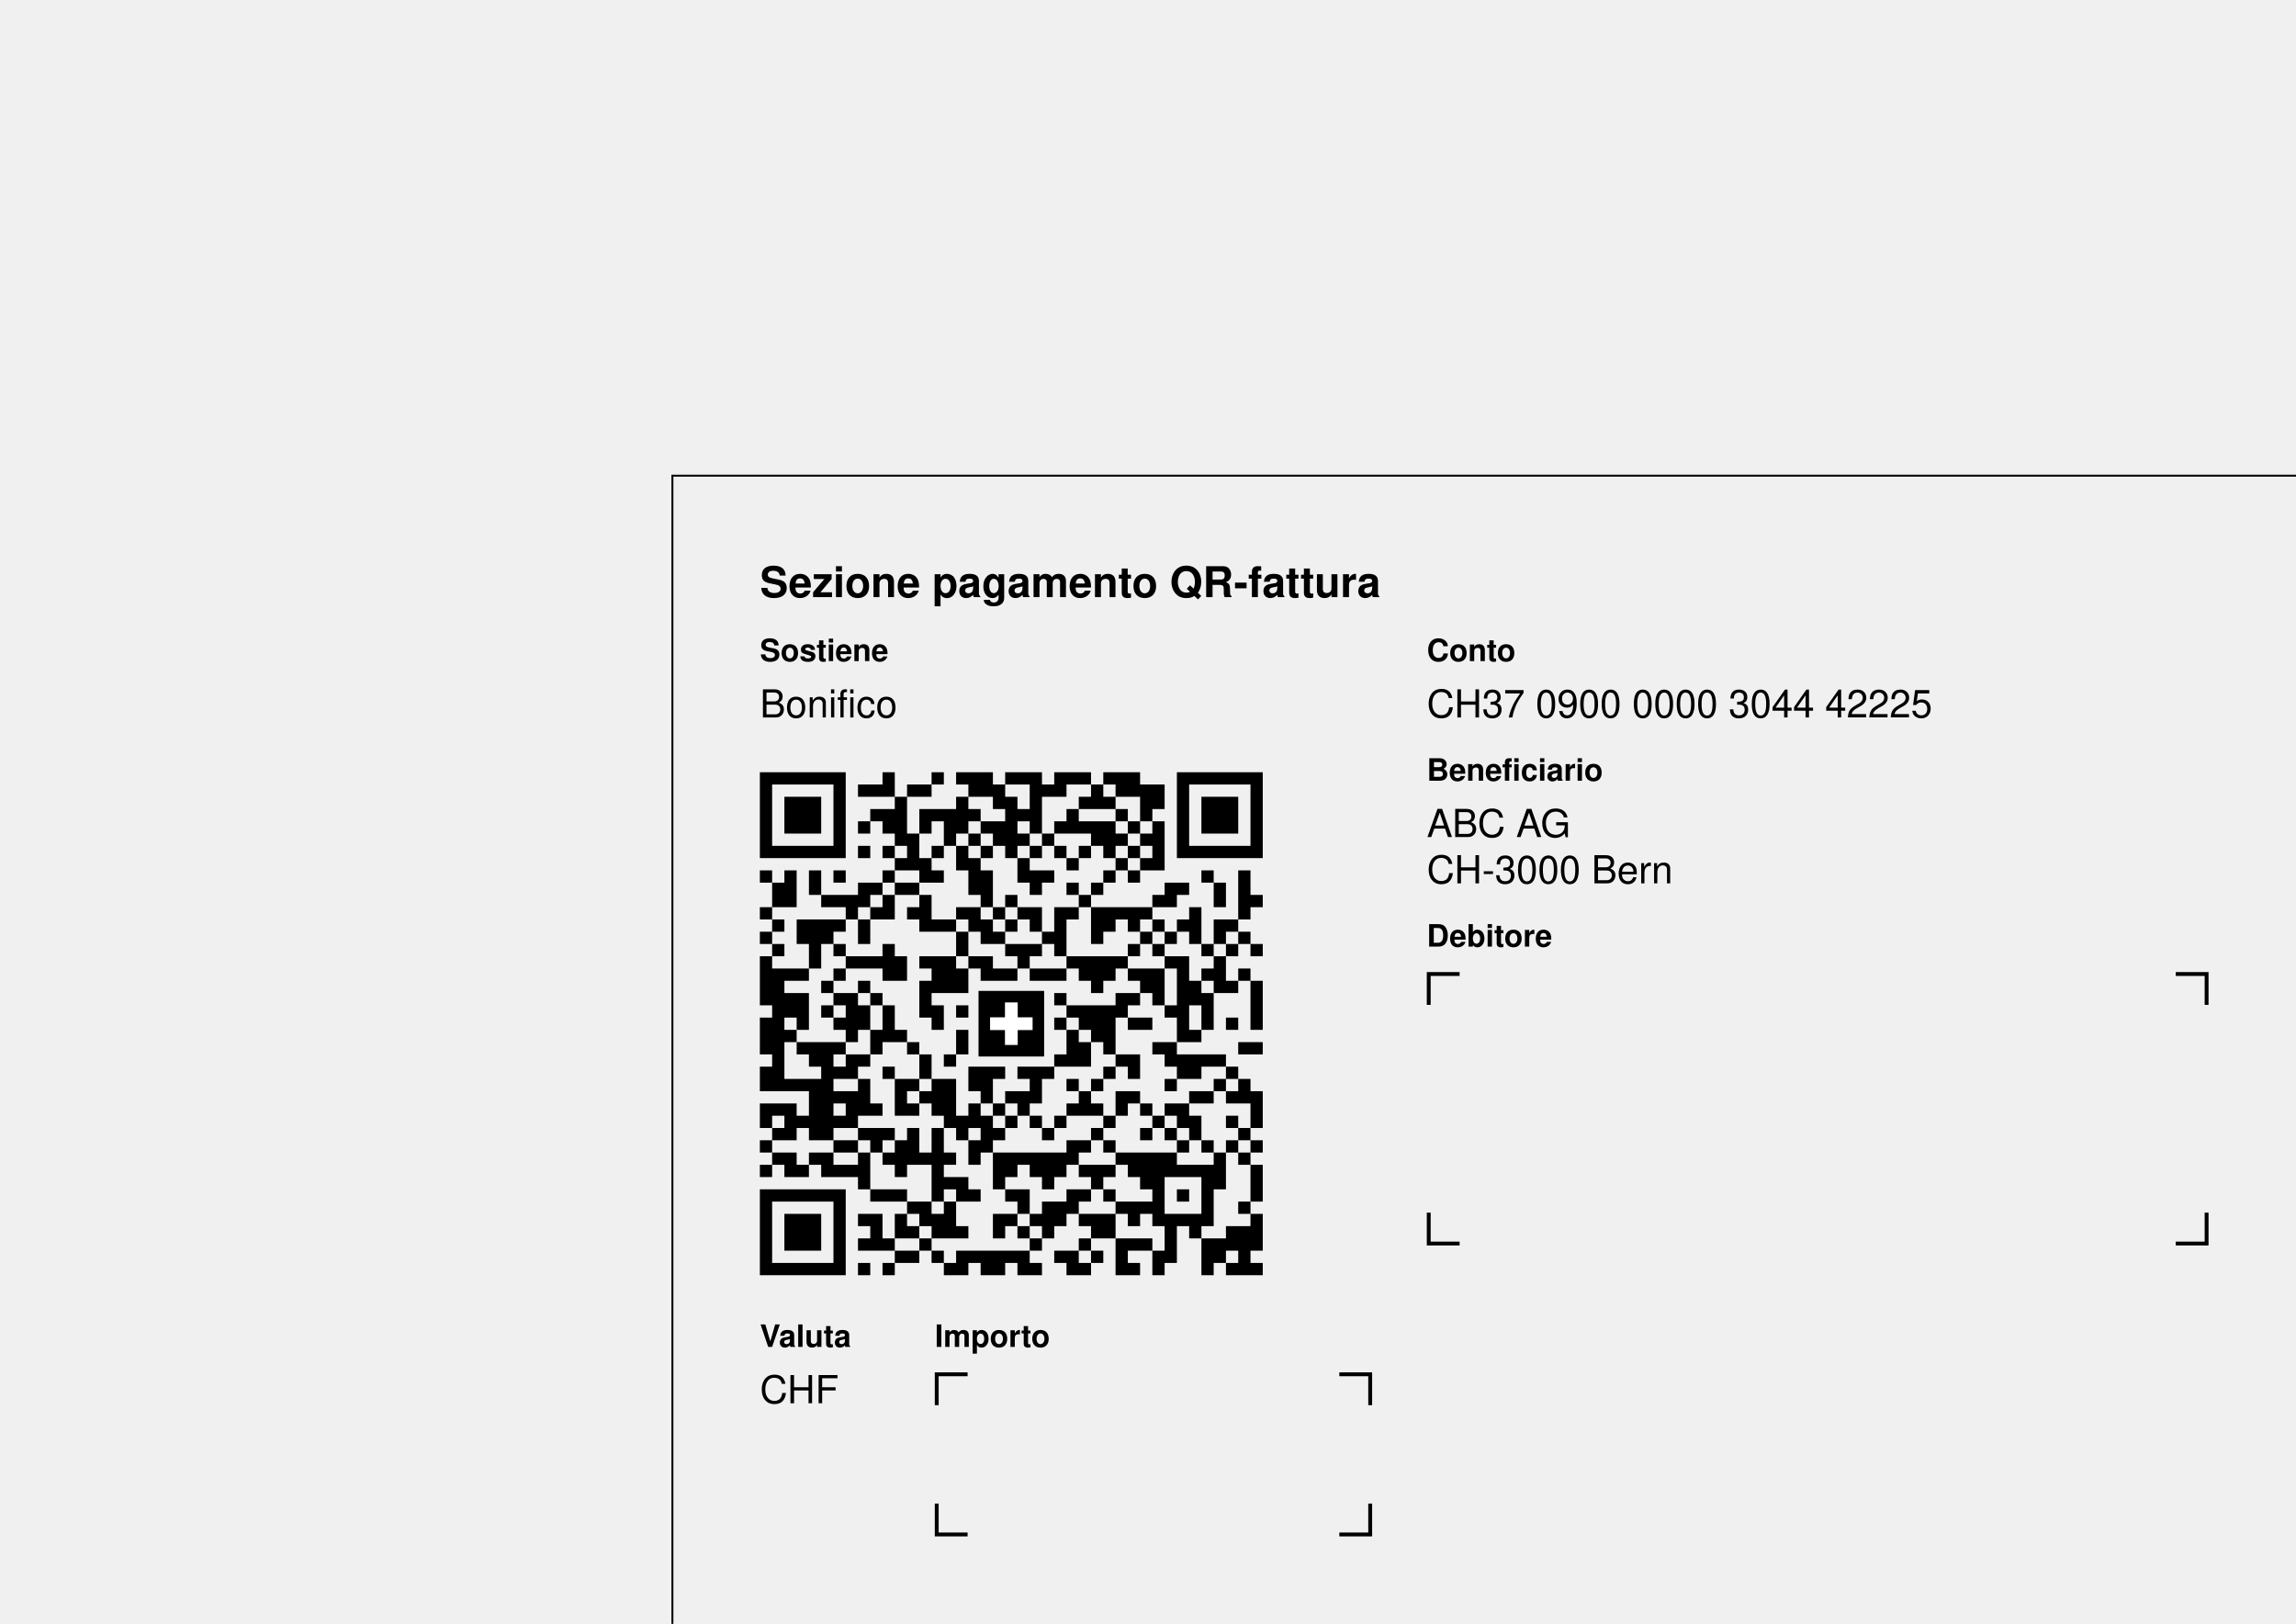
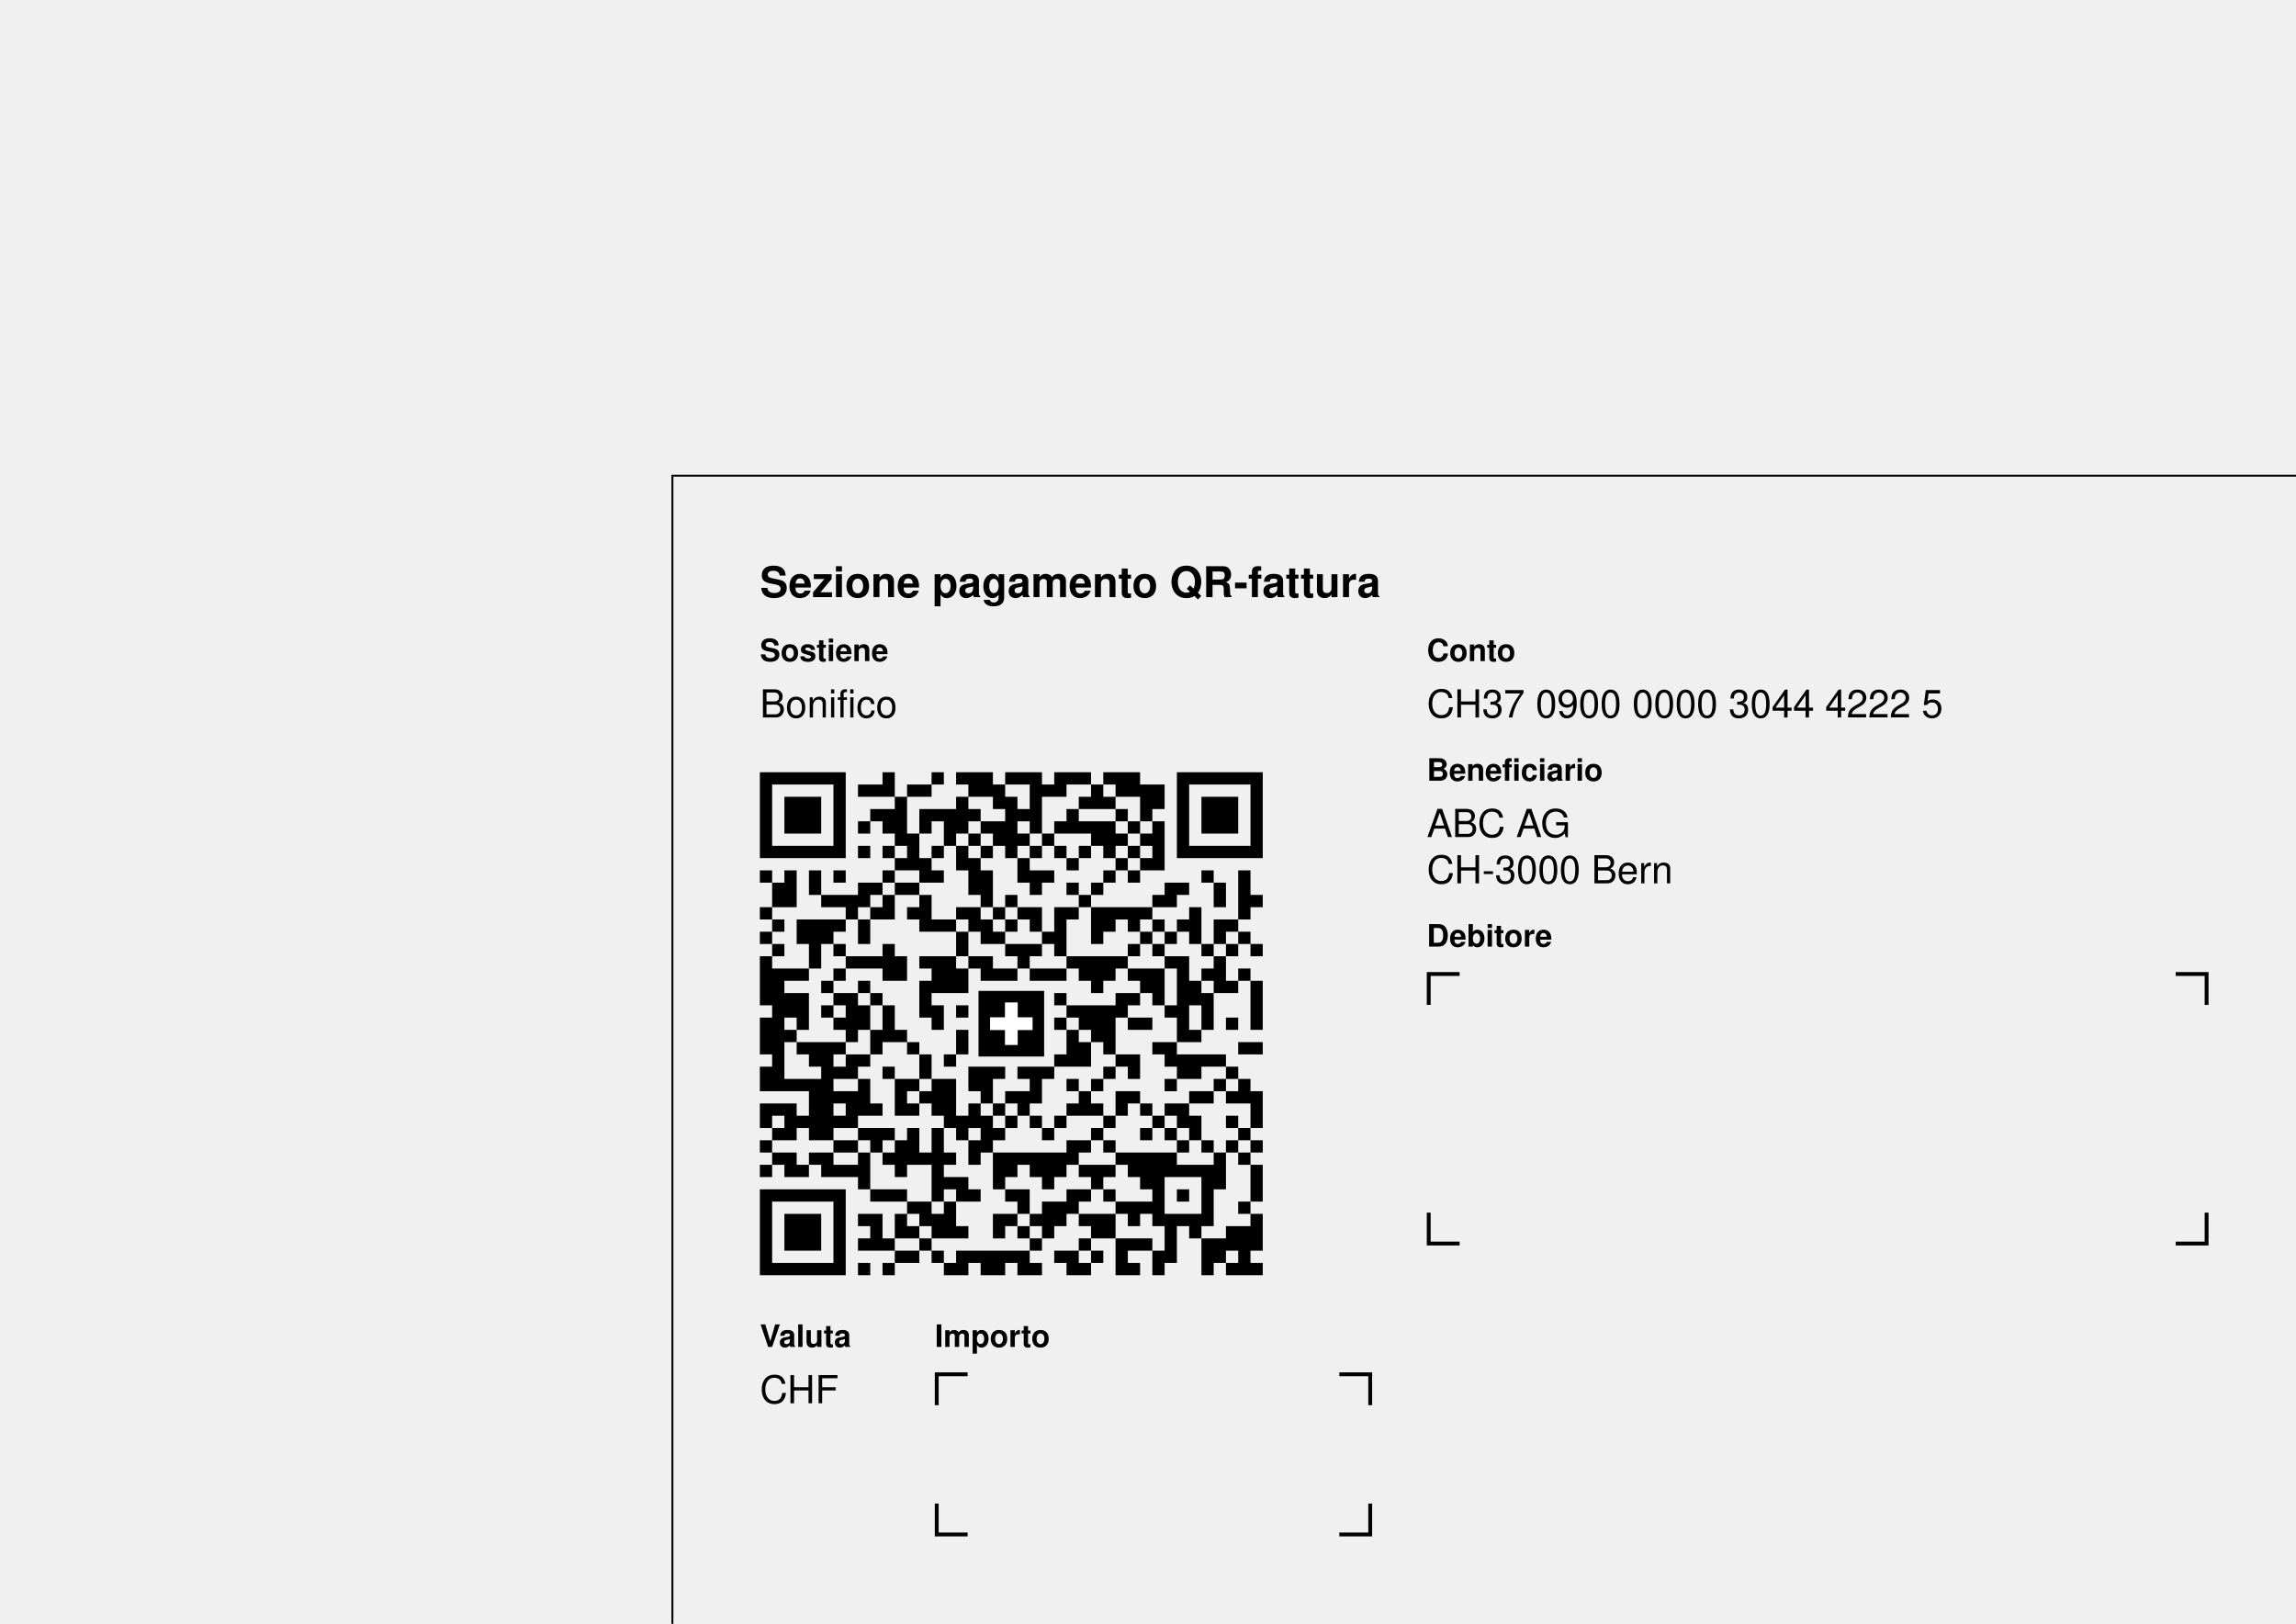
<svg xmlns="http://www.w3.org/2000/svg" width="210mm" height="148.5mm" version="1.1" viewBox="0 0 595.276 420.945">
  <g font-family="Helvetica,Arial" transform="translate(0 420.945)">
    <g transform="translate(174.331 -0)">
      <path d="M0,-0l0,-297.638l420.945,0" stroke="#000000" stroke-width="0.5" fill="none" />
    </g>
    <g transform="translate(197.008 -0)">
      <text x="0" y="-266.161" font-size="11" font-weight="bold">Sezione pagamento QR-fattura</text>
      <text x="0" y="-249.561" font-size="8" font-weight="bold">Sostiene</text>
      <text x="0" y="-234.961" font-size="10">Bonifico</text>
      <text x="0" y="-71.797" font-size="8" font-weight="bold">Valuta</text>
      <text x="0" y="-57.197" font-size="10">CHF</text>
    </g>
    <g transform="translate(242.362 -0)">
      <text x="0" y="-71.797" font-size="8" font-weight="bold">Importo</text>
      <path d="M0.5,-31.181l0,8.004l8.004,0m96.378,0l8.004,0l0,-8.004m0,-25.512l0,-8.004l-8.004,0m-96.378,0l-8.004,0l0,8.004" stroke="#000000" fill="none" />
    </g>
    <g transform="translate(197.008 -90.382) scale(3.18)">
      <path d="M0,-41h7v1h-7zm10,0h1v2h-1zm4,0h1v1h-1zm2,0h3v1h-3zm4,0h3v1h-3zm4,0h3v1h-3z m4,0h3v1h-3zm6,0h7v1h-7zm-34,1h1v6h-1zm6,0h1v6h-1zm2,0h2v1h-2zm4,0h2v1h-2z m5,0h3v1h-3zm5,0h1v4h-1zm1,0h2v1h-2zm4,0h1v2h-1zm2,0h4v1h-4zm5,0h1v6h-1z m6,0h1v6h-1zm-38,1h3v3h-3zm9,0h1v4h-1zm5,0h1v3h-1zm3,0h2v1h-2zm7,0h1v1h-1z m2,0h1v1h-1zm3,0h2v1h-2zm5,0h3v3h-3zm-27,1h2v1h-2zm4,0h3v1h-3zm4,0h1v1h-1z m3,0h1v4h-1zm1,0h1v1h-1zm4,0h1v2h-1zm4,0h1v1h-1zm2,0h1v1h-1zm-23,1h1v1h-1z m2,0h1v1h-1zm3,0h1v1h-1zm2,0h1v2h-1zm3,0h2v1h-2zm6,0h1v1h-1zm2,0h3v1h-3z m4,0h1v1h-1zm2,0h1v4h-1zm-20,1h1v3h-1zm5,0h1v1h-1zm2,0h1v1h-1zm2,0h1v1h-1z m2,0h1v1h-1zm4,0h3v1h-3zm4,0h1v1h-1zm-30,1h5v1h-5zm7,0h1v1h-1zm2,0h1v1h-1z m4,0h1v1h-1zm2,0h1v2h-1zm2,0h1v1h-1zm4,0h1v1h-1zm2,0h1v1h-1zm2,0h1v1h-1z m2,0h1v1h-1zm2,0h1v1h-1zm5,0h5v1h-5zm-24,1h1v1h-1zm2,0h1v2h-1zm4,0h1v3h-1z m4,0h1v2h-1zm4,0h1v1h-1zm4,0h1v1h-1zm2,0h1v1h-1zm-31,1h1v1h-1zm2,0h1v3h-1z m2,0h1v2h-1zm2,0h1v1h-1zm4,0h1v1h-1zm4,0h1v1h-1zm4,0h1v3h-1zm4,0h2v1h-2z m6,0h1v1h-1zm2,0h1v1h-1zm6,0h1v1h-1zm3,0h1v4h-1zm-38,1h1v2h-1zm7,0h2v1h-2z m3,0h2v1h-2zm11,0h1v1h-1zm3,0h1v1h-1zm2,0h1v1h-1zm6,0h2v1h-2zm4,0h1v2h-1z m-32,1h4v1h-4zm5,0h1v2h-1zm3,0h1v3h-1zm7,0h1v1h-1zm6,0h1v1h-1zm6,0h2v1h-2z m8,0h1v1h-1zm-40,1h1v1h-1zm7,0h1v1h-1zm2,0h1v1h-1zm3,0h1v1h-1zm4,0h2v1h-2z m3,0h1v1h-1zm2,0h2v1h-2zm3,0h1v4h-1zm1,0h1v1h-1zm2,0h5v1h-5zm8,0h1v3h-1z m-34,1h1v1h-1zm2,0h3v2h-3zm3,0h1v1h-1zm2,0h1v2h-1zm6,0h2v1h-2zm3,0h2v1h-2z m3,0h1v1h-1zm2,0h1v1h-1zm5,0h2v1h-2zm3,0h1v1h-1zm2,0h1v1h-1zm2,0h1v1h-1z m3,0h2v1h-2zm-37,1h1v1h-1zm16,0h1v2h-1zm2,0h2v1h-2zm5,0h1v1h-1zm4,0h1v1h-1z m4,0h1v1h-1zm2,0h1v1h-1zm4,0h1v1h-1zm2,0h1v1h-1zm-38,1h1v1h-1zm3,0h1v2h-1z m2,0h1v1h-1zm4,0h1v3h-1zm10,0h3v1h-3zm10,0h1v1h-1zm2,0h1v1h-1zm4,0h1v1h-1z m2,0h1v1h-1zm2,0h1v1h-1zm-40,1h1v4h-1zm7,0h3v1h-3zm4,0h1v2h-1zm2,0h3v1h-3z m4,0h2v1h-2zm4,0h1v1h-1zm4,0h5v1h-5zm8,0h2v1h-2zm4,-0h1v3h-1zm-36,1h1v10h-1z m1,0h2v1h-2zm4,0h1v1h-1zm8,-0h3v2h-3zm4,0h3v1h-3zm4,0h3v1h-3zm4,0h3v1h-3z m4,0h3v1h-3zm4,0h1v6h-1zm2,0h1v1h-1zm3,0h1v1h-1zm-34,1h1v1h-1zm3,0h1v1h-1z m5,0h1v3h-1zm14,-0h1v1h-1zm4,0h2v1h-2zm4,0h1v2h-1zm3,-0h1v1h-1zm2,0h1v4h-1z m-38,1h2v2h-2zm4,0h2v1h-2zm3,0h1v1h-1zm15,0h1v1h-1zm5,0h2v1h-2zm3,0h1v1h-1z m4,-0h1v3h-1zm-31,1h1v1h-1zm2,-0h2v2h-2zm3,0h1v3h-1zm4,0h1v2h-1zm2,0h1v1h-1z m9,0h5v1h-5zm8,0h1v1h-1zm-33,1h1v3h-1zm3,0h1v1h-1zm3,0h1v1h-1zm18,0h1v1h-1z m2,0h3v1h-3zm4,0h2v1h-2zm8,0h1v1h-1zm-36,1h1v1h-1zm5,0h1v1h-1zm2,0h1v2h-1z m2,0h1v1h-1zm5,0h1v2h-1zm9,0h1v3h-1zm2,0h2v1h-2zm8,0h1v1h-1zm-32,1h4v1h-4z m9,0h1v1h-1zm14,0h1v2h-1zm2,0h1v1h-1zm4,0h2v1h-2zm7,0h2v1h-2zm-35,1h2v1h-2z m3,0h2v1h-2zm6,0h1v2h-1zm2,0h1v1h-1zm9,0h1v1h-1zm5,0h2v1h-2zm4,0h5v1h-5z m-33,1h1v2h-1zm5,0h1v6h-1zm1,0h2v1h-2zm4,0h1v1h-1zm7,0h2v2h-2zm2,0h1v1h-1z m2,0h3v1h-3zm7,0h1v1h-1zm2,0h1v1h-1zm4,0h2v1h-2zm4,0h1v1h-1zm-36,1h3v1h-3z m6,0h1v3h-1zm3,0h1v3h-1zm1,0h1v1h-1zm2,0h2v3h-2zm8,0h1v2h-1zm3,0h1v1h-1z m2,0h1v1h-1zm6,0h1v1h-1zm4,0h1v1h-1zm2,0h1v2h-1zm-35,1h1v4h-1zm2,0h2v1h-2z m7,0h1v1h-1zm5,0h1v1h-1zm2,0h2v1h-2zm6,0h1v2h-1zm3,0h2v1h-2zm6,0h2v1h-2z m3,0h1v1h-1zm2,0h1v3h-1zm-40,1h3v1h-3zm7,0h1v2h-1zm2,0h1v1h-1zm3,0h1v1h-1z m5,0h1v2h-1zm2,0h1v1h-1zm2,0h1v1h-1zm4,0h1v1h-1zm2,0h1v1h-1zm2,0h1v1h-1z m2,0h1v1h-1zm2,0h2v1h-2zm-33,1h1v1h-1zm2,0h2v1h-2zm4,0h1v1h-1zm9,0h2v1h-2z m3,0h1v3h-1zm2,0h1v1h-1zm2,0h1v1h-1zm2,0h1v1h-1zm4,0h1v1h-1zm4,0h1v1h-1z m2,0h2v1h-2zm4,0h1v1h-1zm-37,1h2v1h-2zm7,0h3v1h-3zm4,0h1v3h-1zm2,0h1v6h-1z m2,0h1v1h-1zm3,0h1v1h-1zm4,0h1v1h-1zm4,0h1v1h-1zm4,0h1v1h-1zm2,0h1v1h-1z m2,0h1v1h-1zm4,0h1v1h-1zm-39,1h1v1h-1zm6,0h2v1h-2zm3,0h1v1h-1zm2,0h1v3h-1z m6,-0h1v2h-1zm8,0h2v1h-2zm3,0h1v1h-1zm6,0h1v1h-1zm2,0h1v1h-1zm2,0h1v1h-1z m2,0h1v1h-1zm-39,1h2v1h-2zm3,0h2v1h-2zm4,0h1v3h-1zm2,-0h1v1h-1zm3,0h1v1h-1z m2,0h1v1h-1zm4,0h7v1h-7zm10,0h5v1h-5zm8,0h1v3h-1zm2,-0h1v1h-1zm-39,1h1v1h-1z m2,0h2v1h-2zm3,0h3v1h-3zm14,0h2v1h-2zm3,0h3v1h-3zm4,0h3v1h-3zm4,0h7v1h-7z m10,0h1v3h-1zm-25,1h2v1h-2zm4,0h1v1h-1zm4,0h1v1h-1zm4,0h1v1h-1zm4,0h2v1h-2z m5,0h1v4h-1zm-36,1h7v1h-7zm9,0h3v1h-3zm7,0h2v1h-2zm4,0h2v1h-2zm5,0h2v1h-2z m3,0h1v1h-1zm4,0h1v3h-1zm2,0h1v1h-1zm-34,1h1v6h-1zm6,0h1v6h-1zm6,-0h2v1h-2z m3,0h1v3h-1zm6,-0h1v1h-1zm2,0h2v2h-2zm2,-0h1v1h-1zm4,0h3v1h-3zm10,0h1v1h-1z m-37,1h3v3h-3zm6,-0h2v1h-2zm3,0h1v2h-1zm2,-0h2v1h-2zm6,0h2v1h-2zm3,0h1v1h-1z m4,0h3v1h-3zm4,0h1v1h-1zm3,0h1v4h-1zm1,0h2v1h-2zm6,0h1v3h-1zm-31,1h1v2h-1z m3,0h1v1h-1zm2,0h1v1h-1zm2,0h1v1h-1zm3,0h1v1h-1zm2,0h1v1h-1zm2,0h1v1h-1z m4,0h2v1h-2zm8,0h1v1h-1zm3,0h2v2h-2zm-30,1h1v1h-1zm2,0h1v1h-1zm3,0h1v1h-1z m9,0h1v1h-1zm4,0h1v1h-1zm3,0h3v1h-3zm7,0h2v2h-2zm-25,1h2v1h-2zm3,0h1v1h-1z m2,0h6v1h-6zm8,0h2v1h-2zm3,0h1v1h-1zm2,0h1v2h-1zm3,0h1v2h-1zm7,0h1v2h-1z m-38,1h5v1h-5zm7,0h1v1h-1zm2,0h1v1h-1zm5,0h2v1h-2zm3,0h2v1h-2zm3,0h2v1h-2z m4,0h2v1h-2zm5,0h1v1h-1zm6,0h1v1h-1zm2,0h1v1h-1zm2,0h1v1h-1z" fill="#000000" />
    </g>
    <g transform="translate(197.008 -90.382)">
      <path d="M56.693,-73.701h17.008v17.008h-17.008z" fill="#000000" />
      <path d="M63.543,-70.709h3.307v11.024h-3.307zm-3.858,3.858h11.024v3.307h-11.024z" fill="#ffffff" />
    </g>
    <g transform="translate(197.008 -0)">
</g>
    <g transform="translate(369.921 -0)">
      <text x="0" y="-249.561" font-size="8" font-weight="bold">Conto</text>
-       <text x="0" y="-234.961" font-size="10">CH37 0900 0000 3044 42225</text>
+       <text x="0" y="-234.961" font-size="10">CH37 0900 0000 3044 4222 5</text>
      <text x="0" y="-218.561" font-size="8" font-weight="bold">Beneficiario</text>
      <text x="0" y="-203.961" font-size="10">ABC AG</text>
      <text x="0" y="-191.961" font-size="10">CH-3000 Bern</text>
      <text x="0" y="-175.561" font-size="8" font-weight="bold">Debitore</text>
      <path d="M0.5,-106.598l0,8.004l8.004,0m185.669,0l8.004,0l0,-8.004m0,-53.858l0,-8.004l-8.004,0m-185.669,0l-8.004,0l0,8.004" stroke="#000000" fill="none" />
    </g>
  </g>
</svg>
